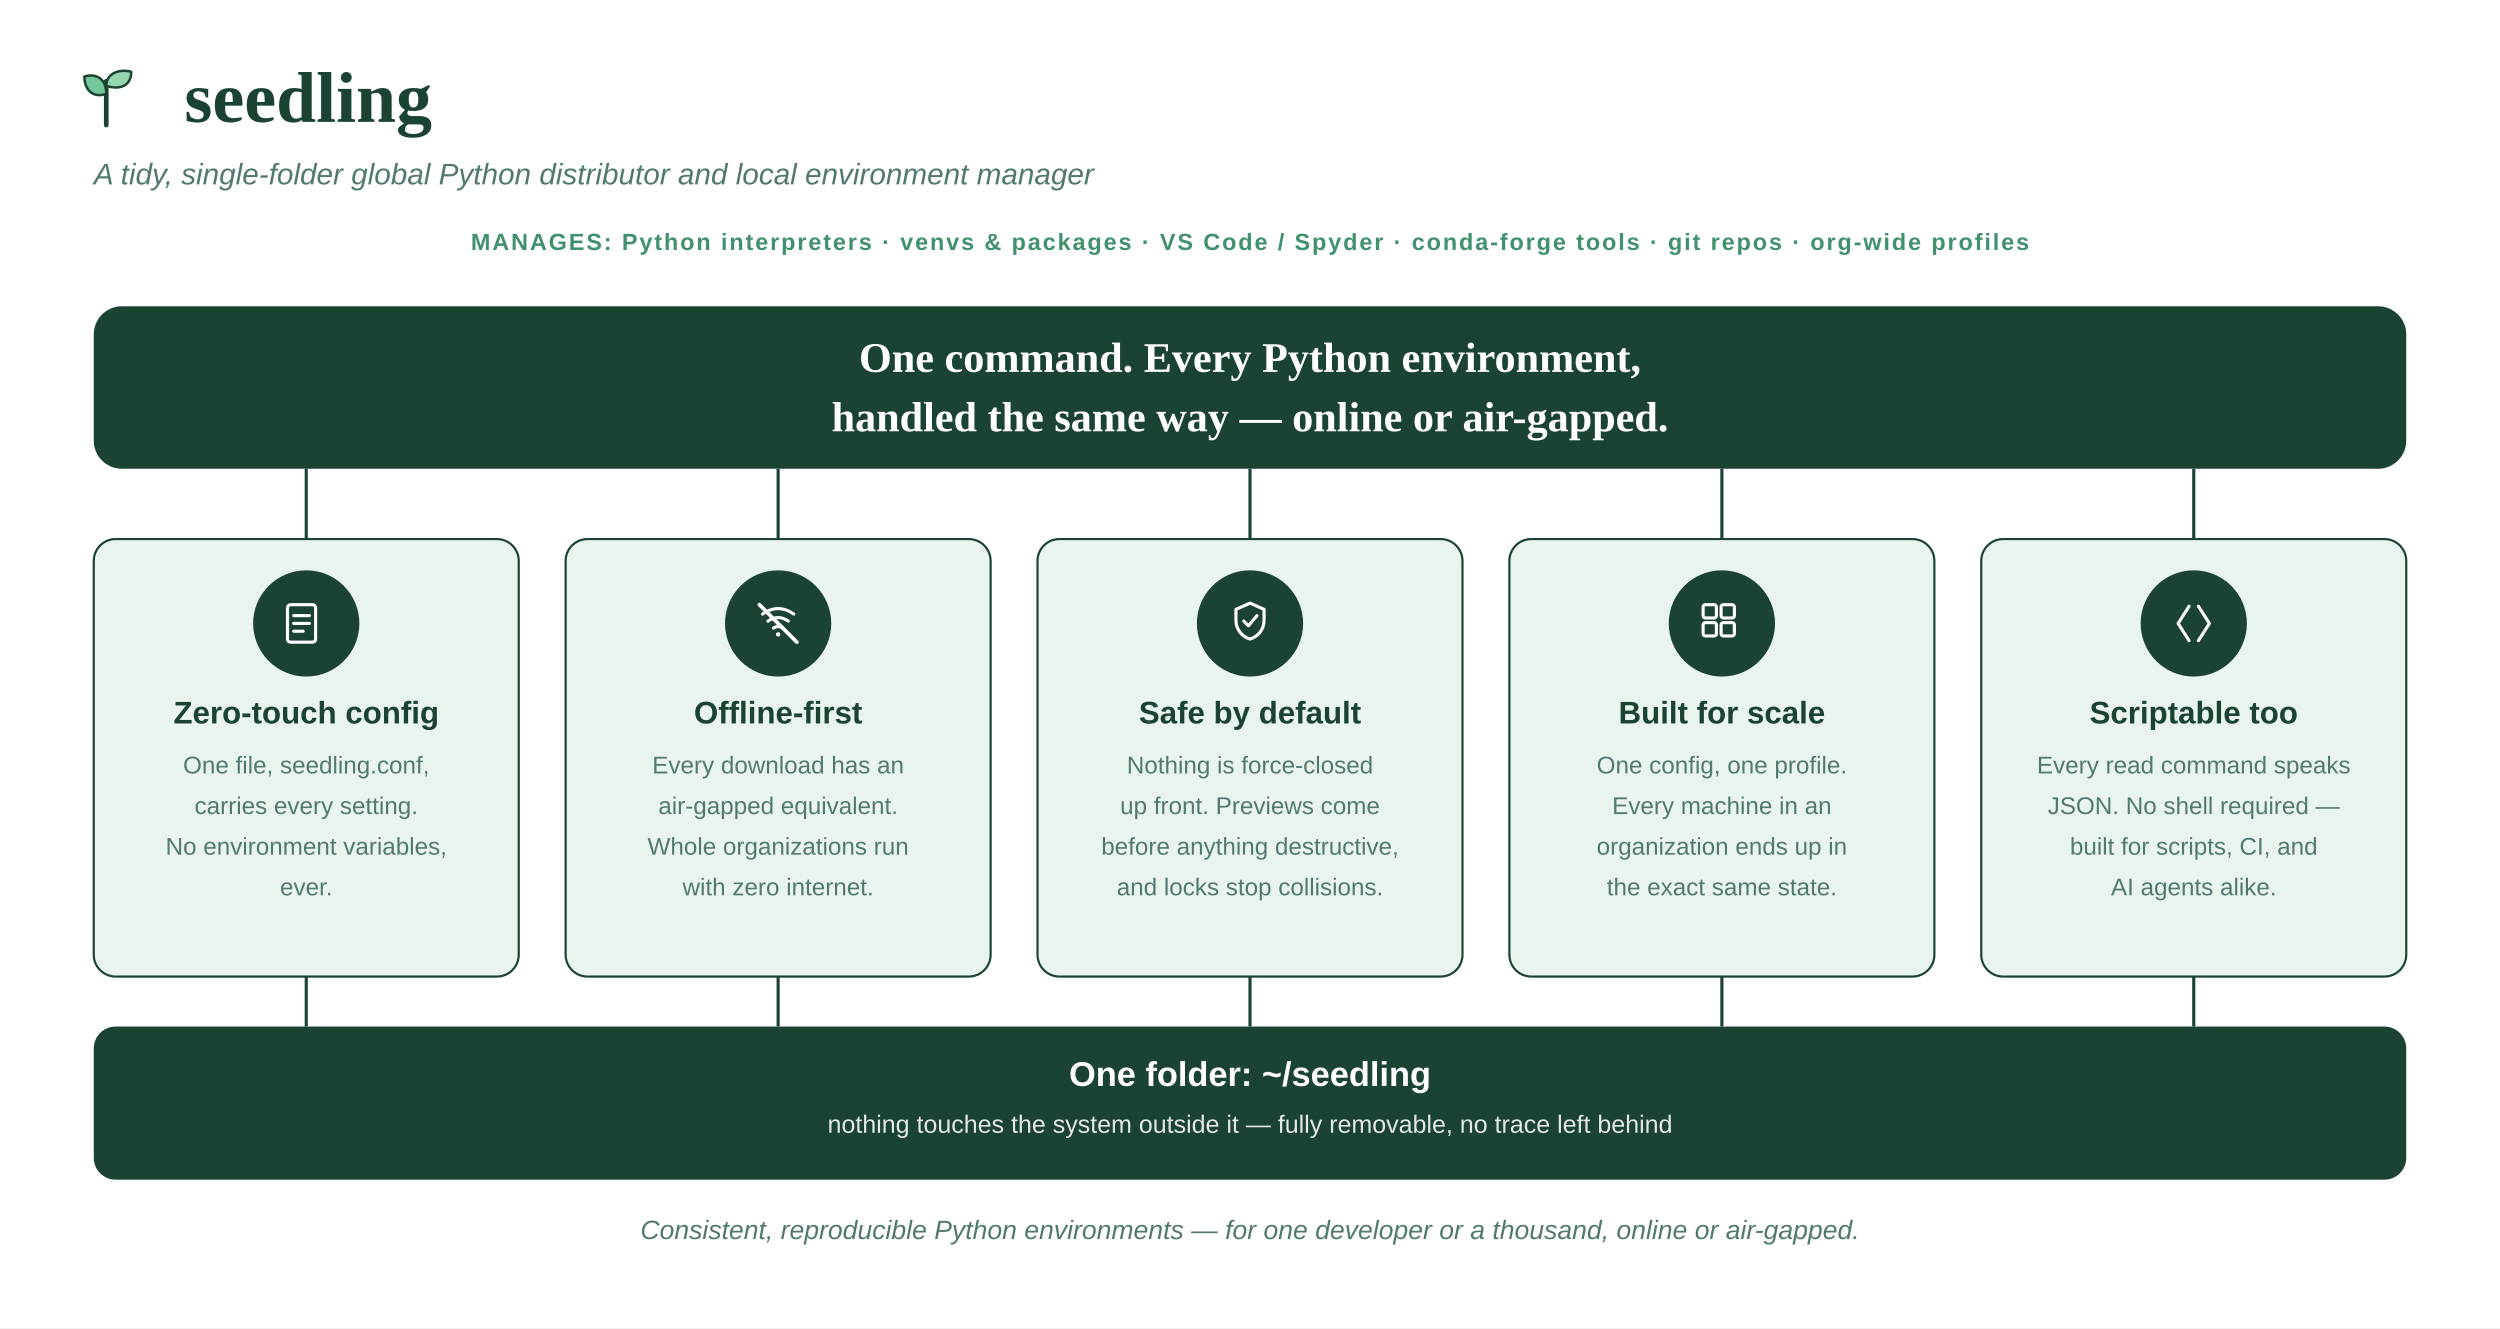
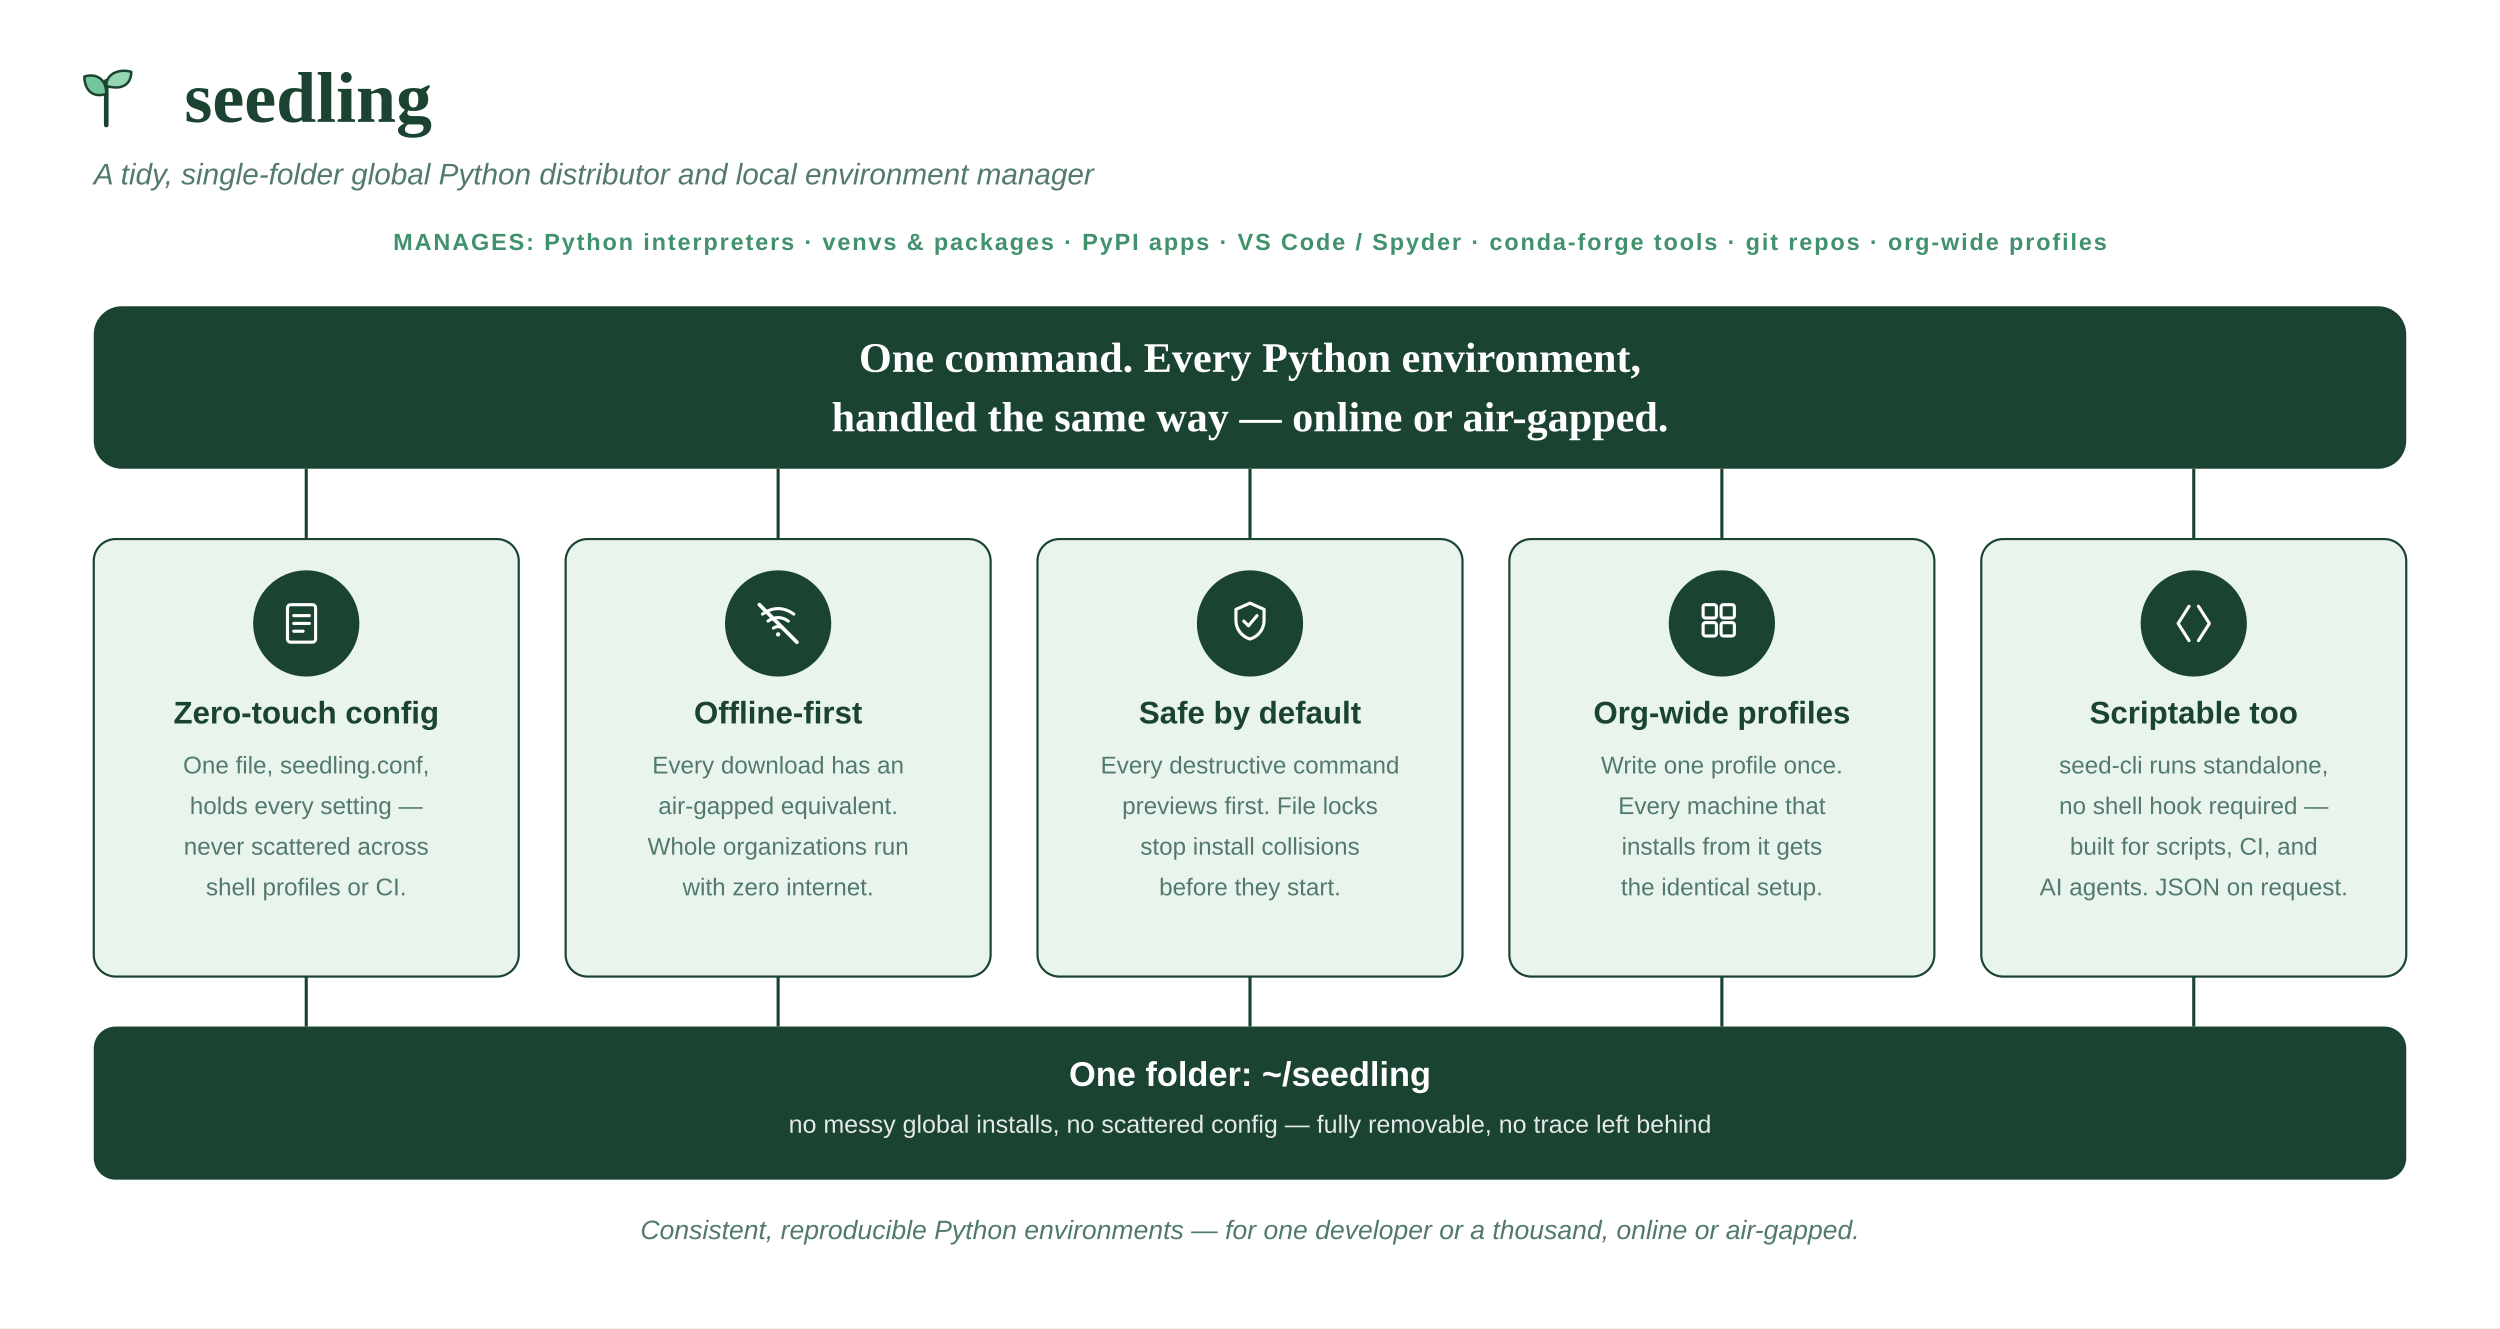
<svg xmlns="http://www.w3.org/2000/svg" viewBox="0 0 1600 850" font-family="Arial, Helvetica, sans-serif">
  <defs>
    <style>
      .head   { font-family: Georgia, 'Times New Roman', serif; }
      .fg     { fill: #1B4332; }
      .fw     { fill: #FFFFFF; }
      .fsage  { fill: #40916C; }
      .fmute  { fill: #52796F; }
      .cardfill { fill: #E9F5EC; }
      .barfill  { fill: #1B4332; }
      .stroke2  { stroke: #FFFFFF; stroke-width: 2; fill: none; stroke-linecap: round; stroke-linejoin: round; }
    </style>
  </defs>
  <rect x="0" y="0" width="1600" height="850" fill="#FFFFFF" />
  <g transform="translate(56,34)">
    <path d="M12 46 V18" stroke="#1B4332" stroke-width="3" stroke-linecap="round" fill="none" />
    <path d="M12 26 C12 15 4 13 -2 15 C-2 24 4 29 12 26 Z" fill="#74C69D" stroke="#1B4332" stroke-width="1.6" stroke-linejoin="round" />
    <path d="M12 21 C12 12 22 10 28 12 C28 20 22 24 12 21 Z" fill="#95D5B2" stroke="#1B4332" stroke-width="1.6" stroke-linejoin="round" />
  </g>
  <text x="118" y="78" class="head fg" font-size="46" font-weight="700">seedling</text>
  <text x="60" y="118" class="fmute" font-size="19" font-style="italic">A tidy, single-folder global Python distributor and local environment manager</text>
  <text x="800" y="160" text-anchor="middle" class="fsage" font-size="15" font-weight="700" letter-spacing="1.2">
-     MANAGES:  Python interpreters · venvs &amp; packages · VS Code / Spyder · conda-forge tools · git repos · org-wide profiles
+     MANAGES:  Python interpreters · venvs &amp; packages · PyPI apps · VS Code / Spyder · conda-forge tools · git repos · org-wide profiles
  </text>
  <rect x="60" y="196" width="1480" height="104" rx="18" class="barfill" />
  <text x="800" y="238" text-anchor="middle" class="fw head" font-size="27" font-weight="700">One command. Every Python environment,</text>
  <text x="800" y="276" text-anchor="middle" class="fw head" font-size="27" font-weight="700">handled the same way — online or air-gapped.</text>
  <line x1="196" y1="300" x2="196" y2="345" stroke="#1B4332" stroke-width="2" />
  <line x1="498" y1="300" x2="498" y2="345" stroke="#1B4332" stroke-width="2" />
  <line x1="800" y1="300" x2="800" y2="345" stroke="#1B4332" stroke-width="2" />
  <line x1="1102" y1="300" x2="1102" y2="345" stroke="#1B4332" stroke-width="2" />
  <line x1="1404" y1="300" x2="1404" y2="345" stroke="#1B4332" stroke-width="2" />
  <g>
    <rect x="60" y="345" width="272" height="280" rx="14" class="cardfill" stroke="#1B4332" stroke-width="1.4" />
    <circle cx="196" cy="399" r="34" class="barfill" />
    <g transform="translate(184,387)">
      <rect x="0" y="0" width="18" height="24" rx="2" class="stroke2" />
      <line x1="4" y1="7" x2="14" y2="7" class="stroke2" />
      <line x1="4" y1="12" x2="14" y2="12" class="stroke2" />
      <line x1="4" y1="17" x2="10" y2="17" class="stroke2" />
    </g>
    <text x="196" y="463" text-anchor="middle" class="fg" font-size="20" font-weight="700">Zero-touch config</text>
    <g class="fmute" font-size="15.5" text-anchor="middle">
      <text x="196" y="495">One file, seedling.conf,</text>
-       <text x="196" y="521">carries every setting.</text>
-       <text x="196" y="547">No environment variables,</text>
-       <text x="196" y="573">ever.</text>
+       <text x="196" y="521">holds every setting —</text>
+       <text x="196" y="547">never scattered across</text>
+       <text x="196" y="573">shell profiles or CI.</text>
    </g>
  </g>
  <g>
    <rect x="362" y="345" width="272" height="280" rx="14" class="cardfill" stroke="#1B4332" stroke-width="1.4" />
    <circle cx="498" cy="399" r="34" class="barfill" />
    <g transform="translate(486,387)">
      <path d="M2 6 Q12 -1 22 6" class="stroke2" />
      <path d="M5.5 10.5 Q12 6 18.5 10.5" class="stroke2" />
      <path d="M9 15 Q12 13 15 15" class="stroke2" />
      <circle cx="12" cy="19" r="1.4" fill="#FFFFFF" />
      <line x1="0" y1="0" x2="24" y2="24" stroke="#FFFFFF" stroke-width="2.4" stroke-linecap="round" />
    </g>
    <text x="498" y="463" text-anchor="middle" class="fg" font-size="20" font-weight="700">Offline-first</text>
    <g class="fmute" font-size="15.5" text-anchor="middle">
      <text x="498" y="495">Every download has an</text>
      <text x="498" y="521">air-gapped equivalent.</text>
      <text x="498" y="547">Whole organizations run</text>
      <text x="498" y="573">with zero internet.</text>
    </g>
  </g>
  <g>
    <rect x="664" y="345" width="272" height="280" rx="14" class="cardfill" stroke="#1B4332" stroke-width="1.4" />
    <circle cx="800" cy="399" r="34" class="barfill" />
    <g transform="translate(788,385)">
      <path d="M12 1 L21 5 V12 C21 18 17 22.5 12 24 C7 22.5 3 18 3 12 V5 Z" class="stroke2" />
      <path d="M8 12.5 L11 15.5 L16.5 9" class="stroke2" />
    </g>
    <text x="800" y="463" text-anchor="middle" class="fg" font-size="20" font-weight="700">Safe by default</text>
    <g class="fmute" font-size="15.5" text-anchor="middle">
-       <text x="800" y="495">Nothing is force-closed</text>
-       <text x="800" y="521">up front. Previews come</text>
-       <text x="800" y="547">before anything destructive,</text>
-       <text x="800" y="573">and locks stop collisions.</text>
+       <text x="800" y="495">Every destructive command</text>
+       <text x="800" y="521">previews first. File locks</text>
+       <text x="800" y="547">stop install collisions</text>
+       <text x="800" y="573">before they start.</text>
    </g>
  </g>
  <g>
    <rect x="966" y="345" width="272" height="280" rx="14" class="cardfill" stroke="#1B4332" stroke-width="1.4" />
    <circle cx="1102" cy="399" r="34" class="barfill" />
    <g transform="translate(1090,387)">
      <rect x="0" y="0" width="8.5" height="8.5" rx="1.4" class="stroke2" />
      <rect x="11.5" y="0" width="8.5" height="8.5" rx="1.4" class="stroke2" />
      <rect x="0" y="11.5" width="8.5" height="8.5" rx="1.4" class="stroke2" />
      <rect x="11.5" y="11.5" width="8.5" height="8.5" rx="1.4" class="stroke2" />
    </g>
-     <text x="1102" y="463" text-anchor="middle" class="fg" font-size="20" font-weight="700">Built for scale</text>
+     <text x="1102" y="463" text-anchor="middle" class="fg" font-size="20" font-weight="700">Org-wide profiles</text>
    <g class="fmute" font-size="15.5" text-anchor="middle">
-       <text x="1102" y="495">One config, one profile.</text>
-       <text x="1102" y="521">Every machine in an</text>
-       <text x="1102" y="547">organization ends up in</text>
-       <text x="1102" y="573">the exact same state.</text>
+       <text x="1102" y="495">Write one profile once.</text>
+       <text x="1102" y="521">Every machine that</text>
+       <text x="1102" y="547">installs from it gets</text>
+       <text x="1102" y="573">the identical setup.</text>
    </g>
  </g>
  <g>
    <rect x="1268" y="345" width="272" height="280" rx="14" class="cardfill" stroke="#1B4332" stroke-width="1.4" />
    <circle cx="1404" cy="399" r="34" class="barfill" />
    <g transform="translate(1392,387)">
      <path d="M9 1 L2 12 L9 23" class="stroke2" />
      <path d="M15 1 L22 12 L15 23" class="stroke2" />
    </g>
    <text x="1404" y="463" text-anchor="middle" class="fg" font-size="20" font-weight="700">Scriptable too</text>
    <g class="fmute" font-size="15.5" text-anchor="middle">
-       <text x="1404" y="495">Every read command speaks</text>
-       <text x="1404" y="521">JSON. No shell required —</text>
+       <text x="1404" y="495">seed-cli runs standalone,</text>
+       <text x="1404" y="521">no shell hook required —</text>
      <text x="1404" y="547">built for scripts, CI, and</text>
-       <text x="1404" y="573">AI agents alike.</text>
+       <text x="1404" y="573">AI agents. JSON on request.</text>
    </g>
  </g>
  <line x1="196" y1="625" x2="196" y2="657" stroke="#1B4332" stroke-width="2" />
  <line x1="498" y1="625" x2="498" y2="657" stroke="#1B4332" stroke-width="2" />
  <line x1="800" y1="625" x2="800" y2="657" stroke="#1B4332" stroke-width="2" />
  <line x1="1102" y1="625" x2="1102" y2="657" stroke="#1B4332" stroke-width="2" />
  <line x1="1404" y1="625" x2="1404" y2="657" stroke="#1B4332" stroke-width="2" />
  <rect x="60" y="657" width="1480" height="98" rx="14" class="barfill" />
  <text x="800" y="695" text-anchor="middle" class="fw" font-size="22" font-weight="700">One folder: ~/seedling</text>
-   <text x="800" y="725" text-anchor="middle" class="fw" font-size="16" opacity="0.88">nothing touches the system outside it — fully removable, no trace left behind</text>
+   <text x="800" y="725" text-anchor="middle" class="fw" font-size="16" opacity="0.88">no messy global installs, no scattered config — fully removable, no trace left behind</text>
  <text x="800" y="793" text-anchor="middle" class="fmute" font-size="17" font-style="italic">
    Consistent, reproducible Python environments — for one developer or a thousand, online or air-gapped.
  </text>
</svg>
